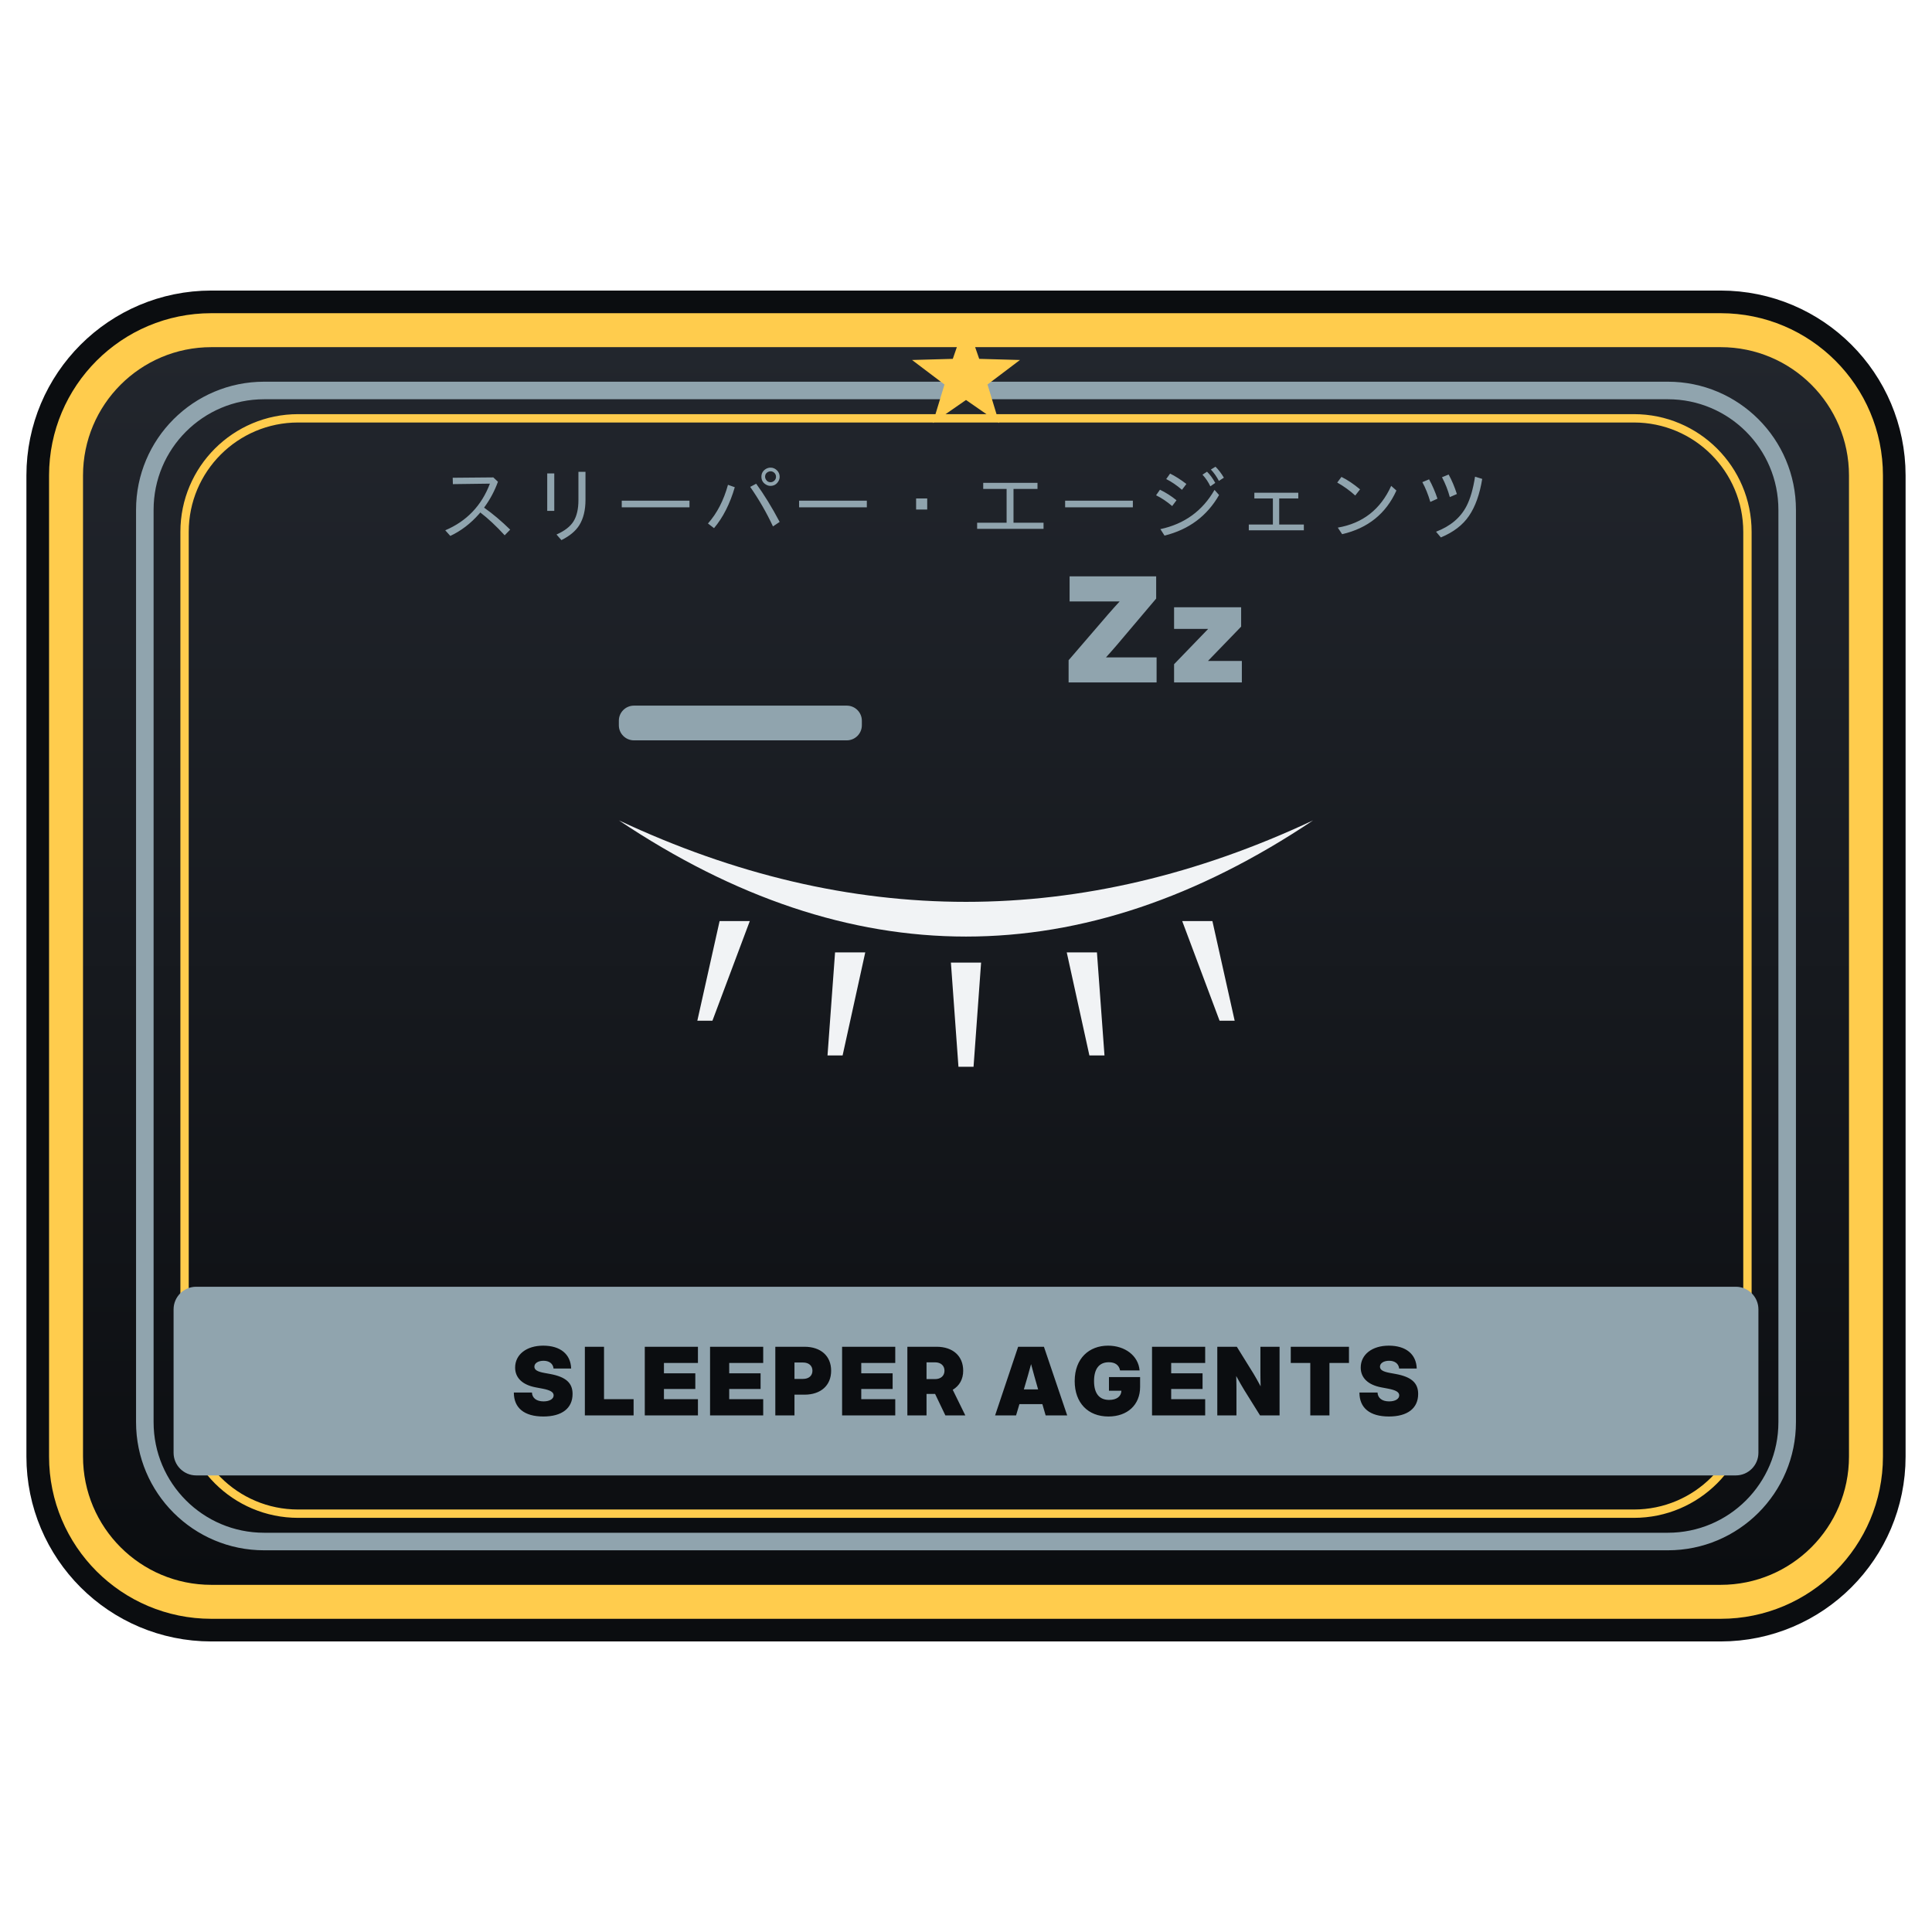
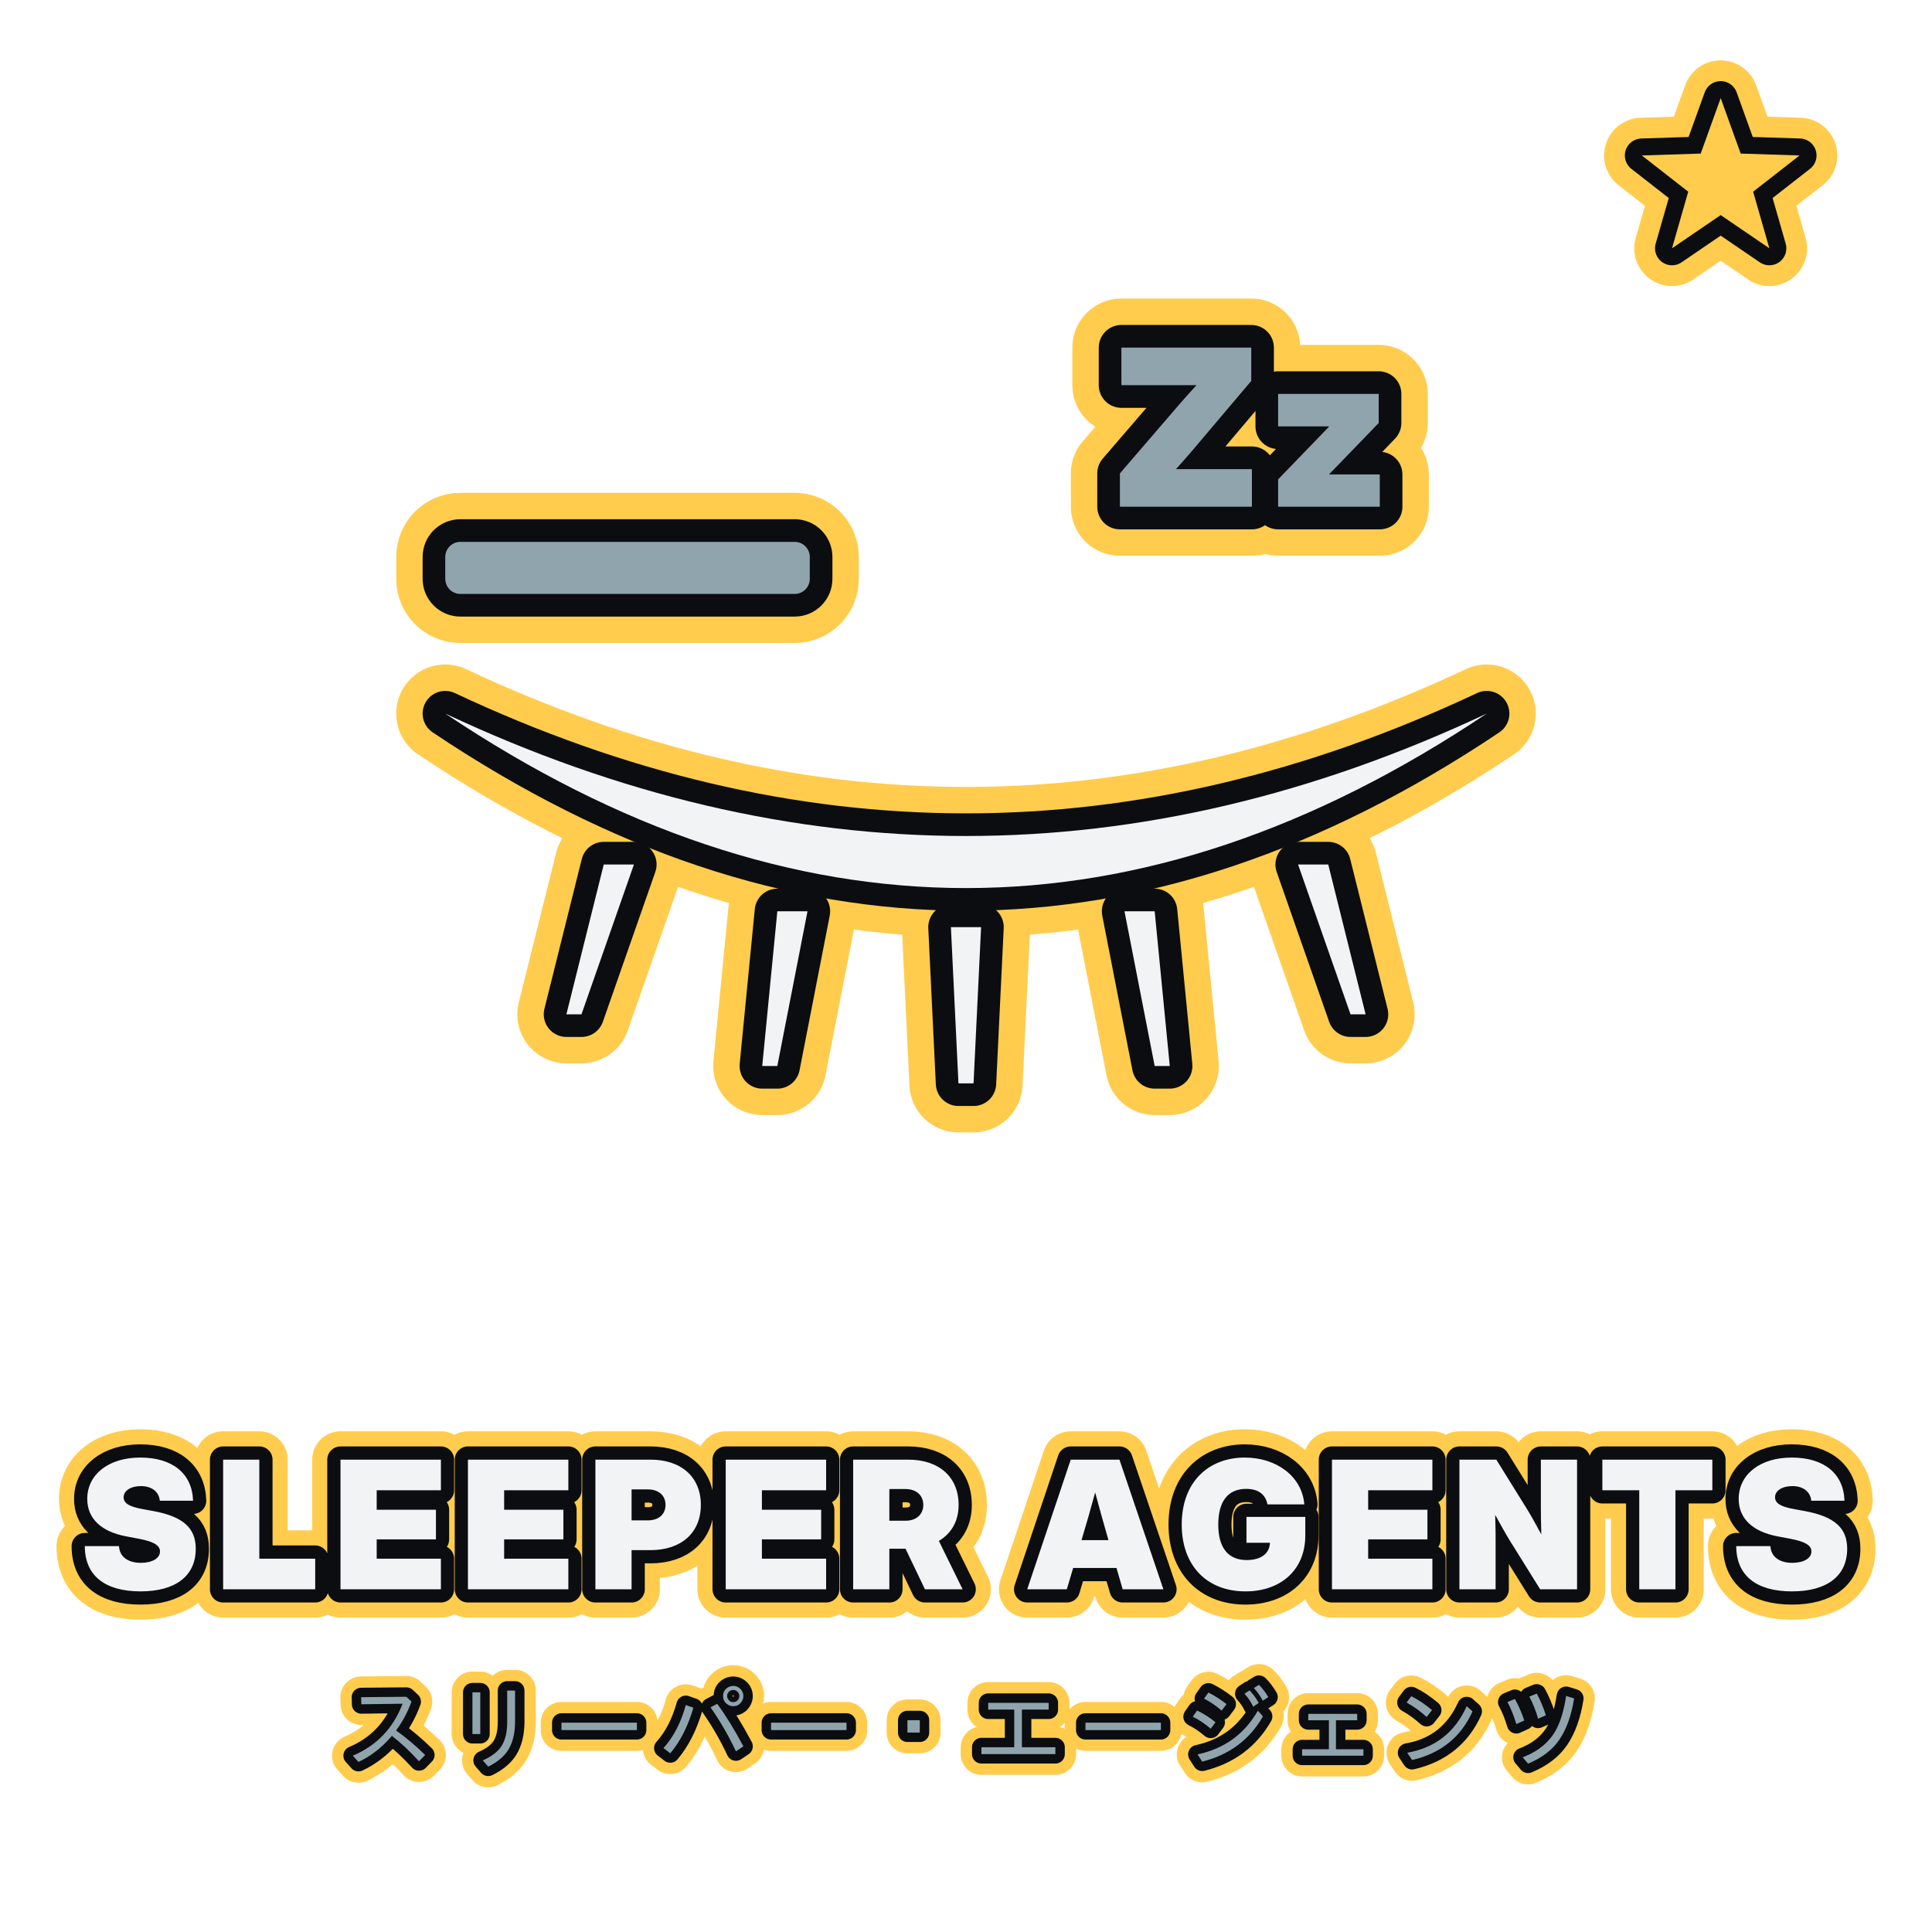
<svg xmlns="http://www.w3.org/2000/svg" viewBox="0 0 512 512" width="512" height="512">
-   <defs>
-     <linearGradient id="lg_t_sleeper_l" x1="0" y1="0" x2="0" y2="1">
-       <stop offset="0" stop-color="#22262d" />
-       <stop offset="1" stop-color="#0b0d10" />
-     </linearGradient>
-   </defs>
+   <defs />
  <g id="schnitt">
-     <path d="M56 92 H456 A34 34 0 0 1 490 126 V386 A34 34 0 0 1 456 420 H56 A34 34 0 0 1 22 386 V126 A34 34 0 0 1 56 92 Z" fill="#0b0d10" stroke="#0b0d10" stroke-width="30" stroke-linejoin="round" />
-     <path d="M56 92 H456 A34 34 0 0 1 490 126 V386 A34 34 0 0 1 456 420 H56 A34 34 0 0 1 22 386 V126 A34 34 0 0 1 56 92 Z" fill="#ffcc4d" stroke="#ffcc4d" stroke-width="18" stroke-linejoin="round" />
+     <path d="M118 189.1 Q256 281.6 394 189.1 Q256 254 118 189.1 Z" fill="#ffcc4d" stroke="#ffcc4d" stroke-width="26" stroke-linejoin="round" />
+     <path d="M160 229.1 L168 229.1 L154.1 268.8 L150.1 268.8 Z" fill="#ffcc4d" stroke="#ffcc4d" stroke-width="26" stroke-linejoin="round" />
+     <path d="M206 241.5 L214 241.5 L206 282.5 L202 282.5 Z" fill="#ffcc4d" stroke="#ffcc4d" stroke-width="26" stroke-linejoin="round" />
+     <path d="M252 245.7 L260 245.7 L258 287.1 L254 287.1 Z" fill="#ffcc4d" stroke="#ffcc4d" stroke-width="26" stroke-linejoin="round" />
+     <path d="M298 241.5 L306 241.5 L310 282.5 L306 282.5 Z" fill="#ffcc4d" stroke="#ffcc4d" stroke-width="26" stroke-linejoin="round" />
+     <path d="M344 229.1 L352 229.1 L361.9 268.8 L357.9 268.8 Z" fill="#ffcc4d" stroke="#ffcc4d" stroke-width="26" stroke-linejoin="round" />
+     <path d="M296.785 134.284H331.765V124.322H311.643C313.143 122.652 314.615 121.011 316.03 119.341L331.595 100.946V92.116H297.182V102.078H317.077C315.521 103.776 314.021 105.446 312.549 107.144L296.785 125.454Z M338.714 134.284H365.656V125.737H352.242V125.681L365.373 112.096V104.398H338.714V113.002H352.213V113.058L338.714 127.039Z" fill="#ffcc4d" stroke="#ffcc4d" stroke-width="26" stroke-linejoin="round" />
+     <path d="M122 143.6 H210.6 A4 4 0 0 1 214.6 147.6 V153.4 A4 4 0 0 1 210.6 157.4 H122 A4 4 0 0 1 118 153.4 V147.6 A4 4 0 0 1 122 143.6 Z" fill="#ffcc4d" stroke="#ffcc4d" stroke-width="26" stroke-linejoin="round" />
+     <path d="M37.234 421.733C46.55 421.733 51.877 417.628 51.877 410.434C51.877 404.945 48.534 401.902 40.647 400.449L37.88 399.941C34.306 399.296 32.761 398.419 32.761 396.782C32.761 395.053 34.651 393.831 37.349 393.831C40.209 393.831 42.123 395.306 42.354 397.705H51.162C50.932 390.51 45.743 386.267 37.165 386.267C28.817 386.267 23.122 390.717 23.122 397.243C23.122 402.34 26.719 405.868 33.36 407.136L36.773 407.782C40.647 408.52 42.4 409.488 42.4 411.149C42.4 412.947 40.37 414.169 37.349 414.169C33.867 414.169 31.677 412.532 31.538 409.742H22.476C22.476 417.467 27.71 421.733 37.234 421.733Z M59.133 421.18H83.531V413.063H68.726V386.82H59.133Z M90.234 421.18H116.845V413.063H99.827V407.943H115.53V400.103H99.827V394.937H116.845V386.82H90.234Z M124.009 421.18H150.62V413.063H133.602V407.943H149.306V400.103H133.602V394.937H150.62V386.82H124.009Z M157.784 421.18H167.377V410.803H172.381C180.59 410.803 185.733 406.168 185.733 398.812C185.733 391.455 180.59 386.82 172.381 386.82H157.784ZM167.377 402.916V394.707H171.666C174.548 394.707 176.37 396.298 176.37 398.812C176.37 401.325 174.548 402.916 171.666 402.916Z M192.32 421.18H218.931V413.063H201.913V407.943H217.617V400.103H201.913V394.937H218.931V386.82H192.32Z M226.095 421.18H235.688V410.434H239.977L245.12 421.18H255.105L248.809 408.358C252.153 406.375 254.044 403.078 254.044 398.812C254.044 391.455 248.901 386.82 240.692 386.82H226.095ZM235.688 403.008V394.615H239.977C242.86 394.615 244.681 396.298 244.681 398.812C244.681 401.325 242.86 403.008 239.977 403.008Z  M272.223 421.18H282.715L284.398 415.53H295.882L297.519 421.18H308.311L296.666 386.82H283.753ZM286.612 408.151 286.704 407.851C287.95 403.7 289.103 399.688 290.232 395.514C291.339 399.688 292.469 403.7 293.668 407.851L293.761 408.151Z M330.049 421.733C339.573 421.733 345.915 415.899 345.915 406.952V401.994H330.326V408.843H336.552C336.46 411.61 334.292 413.432 330.395 413.432C325.437 413.432 322.855 410.134 322.855 404.023C322.855 397.912 325.391 394.568 330.257 394.568C333.554 394.568 335.399 396.114 335.883 398.673H345.661C345.038 391.202 338.236 386.267 329.865 386.267C320.479 386.267 313.169 392.539 313.169 404.023C313.169 414.884 319.811 421.733 330.049 421.733Z M352.986 421.18H379.597V413.063H362.579V407.943H378.283V400.103H362.579V394.937H379.597V386.82H352.986Z M386.761 421.18H396.354V408.635C396.354 407.251 396.354 404.553 396.239 401.463C397.853 404.438 399.375 407.09 400.344 408.635L408.161 421.18H417.938V386.82H408.345V399.411C408.345 401.048 408.369 403.839 408.461 406.629C407.123 404.161 405.717 401.602 404.91 400.31L396.539 386.82H386.761Z M424.641 394.937H434.419V421.18H444.012V394.937H453.789V386.82H424.641Z M474.881 421.733C484.197 421.733 489.524 417.628 489.524 410.434C489.524 404.945 486.18 401.902 478.294 400.449L475.527 399.941C471.952 399.296 470.407 398.419 470.407 396.782C470.407 395.053 472.298 393.831 474.996 393.831C477.856 393.831 479.77 395.306 480 397.705H488.809C488.579 390.51 483.39 386.267 474.812 386.267C466.464 386.267 460.768 390.717 460.768 397.243C460.768 402.34 464.366 405.868 471.007 407.136L474.42 407.782C478.294 408.52 480.047 409.488 480.047 411.149C480.047 412.947 478.017 414.169 474.996 414.169C471.514 414.169 469.324 412.532 469.185 409.742H460.123C460.123 417.467 465.357 421.733 474.881 421.733Z" fill="#ffcc4d" stroke="#ffcc4d" stroke-width="15" stroke-linejoin="round" />
+     <path d="M107.692 449.664 109.056 450.944Q107.572 455.06 104.964 458.59Q108.84 461.33 112.669 465.087L111.042 466.75Q107.297 462.658 103.839 460.014Q103.695 460.229 103.599 460.325Q103.588 460.337 103.564 460.349Q103.504 460.396 103.48 460.456Q99.747 464.704 94.996 466.941L93.501 465.278Q102.977 461.258 106.687 451.506L95.75 451.65L95.702 449.771Z M125.198 448.491H127.28V459.547H125.198ZM134.411 448.024H136.493V456.28Q136.493 460.839 134.662 463.783Q133.035 466.367 129.386 468.174L127.938 466.523Q131.539 464.931 132.963 462.634Q134.411 460.289 134.411 456.376Z M148.794 456.532H168.788V458.494H148.794Z M175.836 463.268Q179.833 458.793 181.747 451.853L183.757 452.559Q181.616 459.918 177.631 464.644ZM195.029 464.13Q192.169 458.003 188.304 452.463L190.075 451.53Q193.533 456.256 197.003 462.801ZM194.335 446.78Q195.448 446.78 196.297 447.665Q197.003 448.443 197.003 449.472Q197.003 450.25 196.56 450.92Q195.759 452.164 194.287 452.164Q193.629 452.164 193.066 451.841Q191.619 451.063 191.619 449.448Q191.619 448.084 192.767 447.27Q193.485 446.78 194.335 446.78ZM194.311 447.857Q193.94 447.857 193.557 448.048Q192.696 448.503 192.696 449.472Q192.696 449.903 192.971 450.334Q193.437 451.087 194.311 451.087Q194.897 451.087 195.388 450.669Q195.926 450.202 195.926 449.472Q195.926 448.73 195.364 448.252Q194.897 447.857 194.311 447.857Z M204.339 456.532H224.333V458.494H204.339Z M240.475 455.874H243.753V459.152H240.475Z M261.881 451.267H277.903V453.062H270.819V463.041H279.686V464.859H260.087V463.041H268.785V453.062H261.881Z M287.655 456.532H307.649V458.494H287.655Z M323.744 453.325Q321.41 451.315 319.089 450.154L320.238 448.539Q322.499 449.652 325.048 451.602ZM317.366 464.931Q328.015 462.658 333.352 453.349L334.692 454.868Q329.367 464.165 318.599 466.846ZM332.119 452.296Q331.21 450.381 329.798 448.862L331.138 447.976Q332.466 449.269 333.567 451.291ZM320.848 458.123Q318.527 456.137 316.098 454.94L317.246 453.301Q319.831 454.545 322.128 456.412ZM334.644 450.693Q333.627 448.766 332.275 447.342L333.639 446.505Q334.919 447.749 336.116 449.747Z M346.706 454.198H359.676V455.885H354.041V463.567H361.315V465.278H345.067V463.567H352.174V455.885H346.706Z M378.08 455.012Q375.675 452.822 372.767 451.183L374.011 449.52Q376.62 450.788 379.504 453.193ZM372.935 464.489Q383.979 462.586 388.693 452.164L390.236 453.54Q385.618 463.783 374.215 466.427Z M401.844 456.903Q400.862 453.576 399.486 451.063L401.473 450.238Q402.92 452.858 403.949 455.945ZM407.599 455.479Q406.773 452.428 405.29 449.616L407.252 448.814Q408.664 451.387 409.681 454.569ZM403.531 465.697Q409.872 463.28 412.529 458.123Q414.192 454.916 415.041 449.448L417.159 450.106Q416.058 456.926 413.258 461.019Q410.53 465.063 404.955 467.384Z" fill="#ffcc4d" stroke="#ffcc4d" stroke-width="11" stroke-linejoin="round" />
+     <path d="M456 26 L461.3 40.7 L476.9 41.2 L464.6 50.8 L468.9 65.8 L456 57 L443.1 65.8 L447.4 50.8 L435.1 41.2 L450.7 40.7 Z" fill="#ffcc4d" stroke="#ffcc4d" stroke-width="20" stroke-linejoin="round" />
  </g>
  <g id="grund">
-     <path d="M56 92 H456 A34 34 0 0 1 490 126 V386 A34 34 0 0 1 456 420 H56 A34 34 0 0 1 22 386 V126 A34 34 0 0 1 56 92 Z" fill="url(#lg_t_sleeper_l)" />
-   </g>
-   <g id="rahmen">
-     <g transform="translate(256 256) scale(.93) translate(-256 -256)">
-       <path d="M56 92 H456 A34 34 0 0 1 490 126 V386 A34 34 0 0 1 456 420 H56 A34 34 0 0 1 22 386 V126 A34 34 0 0 1 56 92 Z" fill="none" stroke="#90a4ae" stroke-width="5" stroke-linejoin="round" />
-     </g>
-     <g transform="translate(256 256) scale(.885) translate(-256 -256)">
-       <path d="M56 92 H456 A34 34 0 0 1 490 126 V386 A34 34 0 0 1 456 420 H56 A34 34 0 0 1 22 386 V126 A34 34 0 0 1 56 92 Z" fill="none" stroke="#ffcc4d" stroke-width="2.5" stroke-linejoin="round" />
-     </g>
+     <path d="M118 189.1 Q256 281.6 394 189.1 Q256 254 118 189.1 Z" fill="#0b0d10" stroke="#0b0d10" stroke-width="12" stroke-linejoin="round" />
+     <path d="M160 229.1 L168 229.1 L154.1 268.8 L150.1 268.8 Z" fill="#0b0d10" stroke="#0b0d10" stroke-width="12" stroke-linejoin="round" />
+     <path d="M206 241.5 L214 241.5 L206 282.5 L202 282.5 Z" fill="#0b0d10" stroke="#0b0d10" stroke-width="12" stroke-linejoin="round" />
+     <path d="M252 245.7 L260 245.7 L258 287.1 L254 287.1 Z" fill="#0b0d10" stroke="#0b0d10" stroke-width="12" stroke-linejoin="round" />
+     <path d="M298 241.5 L306 241.5 L310 282.5 L306 282.5 Z" fill="#0b0d10" stroke="#0b0d10" stroke-width="12" stroke-linejoin="round" />
+     <path d="M344 229.1 L352 229.1 L361.9 268.8 L357.9 268.8 Z" fill="#0b0d10" stroke="#0b0d10" stroke-width="12" stroke-linejoin="round" />
+     <path d="M296.785 134.284H331.765V124.322H311.643C313.143 122.652 314.615 121.011 316.03 119.341L331.595 100.946V92.116H297.182V102.078H317.077C315.521 103.776 314.021 105.446 312.549 107.144L296.785 125.454Z M338.714 134.284H365.656V125.737H352.242V125.681L365.373 112.096V104.398H338.714V113.002H352.213V113.058L338.714 127.039Z" fill="#0b0d10" stroke="#0b0d10" stroke-width="12" stroke-linejoin="round" />
+     <path d="M122 143.6 H210.6 A4 4 0 0 1 214.6 147.6 V153.4 A4 4 0 0 1 210.6 157.4 H122 A4 4 0 0 1 118 153.4 V147.6 A4 4 0 0 1 122 143.6 Z" fill="#0b0d10" stroke="#0b0d10" stroke-width="12" stroke-linejoin="round" />
+     <path d="M37.234 421.733C46.55 421.733 51.877 417.628 51.877 410.434C51.877 404.945 48.534 401.902 40.647 400.449L37.88 399.941C34.306 399.296 32.761 398.419 32.761 396.782C32.761 395.053 34.651 393.831 37.349 393.831C40.209 393.831 42.123 395.306 42.354 397.705H51.162C50.932 390.51 45.743 386.267 37.165 386.267C28.817 386.267 23.122 390.717 23.122 397.243C23.122 402.34 26.719 405.868 33.36 407.136L36.773 407.782C40.647 408.52 42.4 409.488 42.4 411.149C42.4 412.947 40.37 414.169 37.349 414.169C33.867 414.169 31.677 412.532 31.538 409.742H22.476C22.476 417.467 27.71 421.733 37.234 421.733Z M59.133 421.18H83.531V413.063H68.726V386.82H59.133Z M90.234 421.18H116.845V413.063H99.827V407.943H115.53V400.103H99.827V394.937H116.845V386.82H90.234Z M124.009 421.18H150.62V413.063H133.602V407.943H149.306V400.103H133.602V394.937H150.62V386.82H124.009Z M157.784 421.18H167.377V410.803H172.381C180.59 410.803 185.733 406.168 185.733 398.812C185.733 391.455 180.59 386.82 172.381 386.82H157.784ZM167.377 402.916V394.707H171.666C174.548 394.707 176.37 396.298 176.37 398.812C176.37 401.325 174.548 402.916 171.666 402.916Z M192.32 421.18H218.931V413.063H201.913V407.943H217.617V400.103H201.913V394.937H218.931V386.82H192.32Z M226.095 421.18H235.688V410.434H239.977L245.12 421.18H255.105L248.809 408.358C252.153 406.375 254.044 403.078 254.044 398.812C254.044 391.455 248.901 386.82 240.692 386.82H226.095ZM235.688 403.008V394.615H239.977C242.86 394.615 244.681 396.298 244.681 398.812C244.681 401.325 242.86 403.008 239.977 403.008Z  M272.223 421.18H282.715L284.398 415.53H295.882L297.519 421.18H308.311L296.666 386.82H283.753ZM286.612 408.151 286.704 407.851C287.95 403.7 289.103 399.688 290.232 395.514C291.339 399.688 292.469 403.7 293.668 407.851L293.761 408.151Z M330.049 421.733C339.573 421.733 345.915 415.899 345.915 406.952V401.994H330.326V408.843H336.552C336.46 411.61 334.292 413.432 330.395 413.432C325.437 413.432 322.855 410.134 322.855 404.023C322.855 397.912 325.391 394.568 330.257 394.568C333.554 394.568 335.399 396.114 335.883 398.673H345.661C345.038 391.202 338.236 386.267 329.865 386.267C320.479 386.267 313.169 392.539 313.169 404.023C313.169 414.884 319.811 421.733 330.049 421.733Z M352.986 421.18H379.597V413.063H362.579V407.943H378.283V400.103H362.579V394.937H379.597V386.82H352.986Z M386.761 421.18H396.354V408.635C396.354 407.251 396.354 404.553 396.239 401.463C397.853 404.438 399.375 407.09 400.344 408.635L408.161 421.18H417.938V386.82H408.345V399.411C408.345 401.048 408.369 403.839 408.461 406.629C407.123 404.161 405.717 401.602 404.91 400.31L396.539 386.82H386.761Z M424.641 394.937H434.419V421.18H444.012V394.937H453.789V386.82H424.641Z M474.881 421.733C484.197 421.733 489.524 417.628 489.524 410.434C489.524 404.945 486.18 401.902 478.294 400.449L475.527 399.941C471.952 399.296 470.407 398.419 470.407 396.782C470.407 395.053 472.298 393.831 474.996 393.831C477.856 393.831 479.77 395.306 480 397.705H488.809C488.579 390.51 483.39 386.267 474.812 386.267C466.464 386.267 460.768 390.717 460.768 397.243C460.768 402.34 464.366 405.868 471.007 407.136L474.42 407.782C478.294 408.52 480.047 409.488 480.047 411.149C480.047 412.947 478.017 414.169 474.996 414.169C471.514 414.169 469.324 412.532 469.185 409.742H460.123C460.123 417.467 465.357 421.733 474.881 421.733Z" fill="#0b0d10" stroke="#0b0d10" stroke-width="7" stroke-linejoin="round" />
+     <path d="M107.692 449.664 109.056 450.944Q107.572 455.06 104.964 458.59Q108.84 461.33 112.669 465.087L111.042 466.75Q107.297 462.658 103.839 460.014Q103.695 460.229 103.599 460.325Q103.588 460.337 103.564 460.349Q103.504 460.396 103.48 460.456Q99.747 464.704 94.996 466.941L93.501 465.278Q102.977 461.258 106.687 451.506L95.75 451.65L95.702 449.771Z M125.198 448.491H127.28V459.547H125.198ZM134.411 448.024H136.493V456.28Q136.493 460.839 134.662 463.783Q133.035 466.367 129.386 468.174L127.938 466.523Q131.539 464.931 132.963 462.634Q134.411 460.289 134.411 456.376Z M148.794 456.532H168.788V458.494H148.794Z M175.836 463.268Q179.833 458.793 181.747 451.853L183.757 452.559Q181.616 459.918 177.631 464.644ZM195.029 464.13Q192.169 458.003 188.304 452.463L190.075 451.53Q193.533 456.256 197.003 462.801ZM194.335 446.78Q195.448 446.78 196.297 447.665Q197.003 448.443 197.003 449.472Q197.003 450.25 196.56 450.92Q195.759 452.164 194.287 452.164Q193.629 452.164 193.066 451.841Q191.619 451.063 191.619 449.448Q191.619 448.084 192.767 447.27Q193.485 446.78 194.335 446.78ZM194.311 447.857Q193.94 447.857 193.557 448.048Q192.696 448.503 192.696 449.472Q192.696 449.903 192.971 450.334Q193.437 451.087 194.311 451.087Q194.897 451.087 195.388 450.669Q195.926 450.202 195.926 449.472Q195.926 448.73 195.364 448.252Q194.897 447.857 194.311 447.857Z M204.339 456.532H224.333V458.494H204.339Z M240.475 455.874H243.753V459.152H240.475Z M261.881 451.267H277.903V453.062H270.819V463.041H279.686V464.859H260.087V463.041H268.785V453.062H261.881Z M287.655 456.532H307.649V458.494H287.655Z M323.744 453.325Q321.41 451.315 319.089 450.154L320.238 448.539Q322.499 449.652 325.048 451.602ZM317.366 464.931Q328.015 462.658 333.352 453.349L334.692 454.868Q329.367 464.165 318.599 466.846ZM332.119 452.296Q331.21 450.381 329.798 448.862L331.138 447.976Q332.466 449.269 333.567 451.291ZM320.848 458.123Q318.527 456.137 316.098 454.94L317.246 453.301Q319.831 454.545 322.128 456.412ZM334.644 450.693Q333.627 448.766 332.275 447.342L333.639 446.505Q334.919 447.749 336.116 449.747Z M346.706 454.198H359.676V455.885H354.041V463.567H361.315V465.278H345.067V463.567H352.174V455.885H346.706Z M378.08 455.012Q375.675 452.822 372.767 451.183L374.011 449.52Q376.62 450.788 379.504 453.193ZM372.935 464.489Q383.979 462.586 388.693 452.164L390.236 453.54Q385.618 463.783 374.215 466.427Z M401.844 456.903Q400.862 453.576 399.486 451.063L401.473 450.238Q402.92 452.858 403.949 455.945ZM407.599 455.479Q406.773 452.428 405.29 449.616L407.252 448.814Q408.664 451.387 409.681 454.569ZM403.531 465.697Q409.872 463.28 412.529 458.123Q414.192 454.916 415.041 449.448L417.159 450.106Q416.058 456.926 413.258 461.019Q410.53 465.063 404.955 467.384Z" fill="#0b0d10" stroke="#0b0d10" stroke-width="5" stroke-linejoin="round" />
+     <path d="M456 26 L461.3 40.7 L476.9 41.2 L464.6 50.8 L468.9 65.8 L456 57 L443.1 65.8 L447.4 50.8 L435.1 41.2 L450.7 40.7 Z" fill="#0b0d10" stroke="#0b0d10" stroke-width="9" stroke-linejoin="round" />
  </g>
  <g id="motiv">
-     <path d="M164 217.4 Q256 279 348 217.4 Q256 260.6 164 217.4 Z" fill="#f1f3f5" />
-     <path d="M190.7 244.1 L198.7 244.1 L188.8 270.5 L184.8 270.5 Z" fill="#f1f3f5" />
-     <path d="M221.3 252.4 L229.3 252.4 L223.3 279.7 L219.3 279.7 Z" fill="#f1f3f5" />
-     <path d="M252 255.1 L260 255.1 L258 282.7 L254 282.7 Z" fill="#f1f3f5" />
-     <path d="M282.7 252.4 L290.7 252.4 L292.7 279.7 L288.7 279.7 Z" fill="#f1f3f5" />
-     <path d="M313.3 244.1 L321.3 244.1 L327.2 270.5 L323.2 270.5 Z" fill="#f1f3f5" />
-     <path d="M283.19 180.856H306.51V174.215H293.096C294.096 173.102 295.077 172.007 296.02 170.894L306.397 158.631V152.744H283.454V159.385H296.718C295.68 160.517 294.68 161.63 293.699 162.762L283.19 174.969Z M311.142 180.856H329.104V175.158H320.161V175.12L328.915 166.064V160.932H311.142V166.668H320.142V166.706L311.142 176.026Z" fill="#90a4ae" fill-rule="evenodd" />
-     <path d="M168 187 H224.4 A4 4 0 0 1 228.4 191 V192.2 A4 4 0 0 1 224.4 196.2 H168 A4 4 0 0 1 164 192.2 V191 A4 4 0 0 1 168 187 Z" fill="#90a4ae" fill-rule="evenodd" />
+     <path d="M118 189.1 Q256 281.6 394 189.1 Q256 254 118 189.1 Z" fill="#f1f3f5" />
+     <path d="M160 229.1 L168 229.1 L154.1 268.8 L150.1 268.8 Z" fill="#f1f3f5" />
+     <path d="M206 241.5 L214 241.5 L206 282.5 L202 282.5 Z" fill="#f1f3f5" />
+     <path d="M252 245.7 L260 245.7 L258 287.1 L254 287.1 Z" fill="#f1f3f5" />
+     <path d="M298 241.5 L306 241.5 L310 282.5 L306 282.5 Z" fill="#f1f3f5" />
+     <path d="M344 229.1 L352 229.1 L361.9 268.8 L357.9 268.8 Z" fill="#f1f3f5" />
+     <path d="M296.785 134.284H331.765V124.322H311.643C313.143 122.652 314.615 121.011 316.03 119.341L331.595 100.946V92.116H297.182V102.078H317.077C315.521 103.776 314.021 105.446 312.549 107.144L296.785 125.454Z M338.714 134.284H365.656V125.737H352.242V125.681L365.373 112.096V104.398H338.714V113.002H352.213V113.058L338.714 127.039Z" fill="#90a4ae" fill-rule="evenodd" />
+     <path d="M122 143.6 H210.6 A4 4 0 0 1 214.6 147.6 V153.4 A4 4 0 0 1 210.6 157.4 H122 A4 4 0 0 1 118 153.4 V147.6 A4 4 0 0 1 122 143.6 Z" fill="#90a4ae" fill-rule="evenodd" />
  </g>
  <g id="schrift">
-     <path d="M52 341 H460 A6 6 0 0 1 466 347 V385 A6 6 0 0 1 460 391 H52 A6 6 0 0 1 46 385 V347 A6 6 0 0 1 52 341 Z" fill="#90a4ae" />
-     <path d="M55 347 H457 A3 3 0 0 1 460 350 V382 A3 3 0 0 1 457 385 H55 A3 3 0 0 1 52 382 V350 A3 3 0 0 1 55 347 Z" fill="none" />
-     <path d="M143.986 375.387C148.917 375.387 151.737 373.214 151.737 369.406C151.737 366.5 149.967 364.889 145.792 364.12L144.327 363.852C142.435 363.51 141.617 363.046 141.617 362.179C141.617 361.264 142.618 360.617 144.047 360.617C145.56 360.617 146.573 361.398 146.696 362.667H151.359C151.237 358.859 148.49 356.613 143.949 356.613C139.53 356.613 136.515 358.969 136.515 362.423C136.515 365.121 138.419 366.989 141.935 367.66L143.741 368.002C145.792 368.393 146.72 368.905 146.72 369.784C146.72 370.736 145.646 371.383 144.047 371.383C142.203 371.383 141.044 370.517 140.97 369.04H136.173C136.173 373.129 138.944 375.387 143.986 375.387Z M154.995 375.094H167.91V370.797H160.073V356.906H154.995Z M170.875 375.094H184.962V370.797H175.953V368.087H184.266V363.937H175.953V361.203H184.962V356.906H170.875Z M188.171 375.094H202.258V370.797H193.249V368.087H201.562V363.937H193.249V361.203H202.258V356.906H188.171Z M205.467 375.094H210.545V369.601H213.194C217.539 369.601 220.261 367.147 220.261 363.253C220.261 359.359 217.539 356.906 213.194 356.906H205.467ZM210.545 365.426V361.081H212.815C214.341 361.081 215.305 361.923 215.305 363.253C215.305 364.584 214.341 365.426 212.815 365.426Z M223.165 375.094H237.252V370.797H228.243V368.087H236.556V363.937H228.243V361.203H237.252V356.906H223.165Z M240.461 375.094H245.539V369.406H247.81L250.532 375.094H255.818L252.485 368.307C254.255 367.257 255.256 365.512 255.256 363.253C255.256 359.359 252.534 356.906 248.188 356.906H240.461ZM245.539 365.475V361.032H247.81C249.336 361.032 250.3 361.923 250.3 363.253C250.3 364.584 249.336 365.475 247.81 365.475Z  M263.713 375.094H269.267L270.158 372.104H276.237L277.104 375.094H282.817L276.652 356.906H269.816ZM271.33 368.197 271.379 368.039C272.038 365.841 272.648 363.717 273.246 361.508C273.832 363.717 274.43 365.841 275.065 368.039L275.114 368.197Z M293.74 375.387C298.782 375.387 302.139 372.299 302.139 367.562V364.938H293.887V368.563H297.183C297.134 370.028 295.987 370.993 293.924 370.993C291.299 370.993 289.932 369.247 289.932 366.012C289.932 362.777 291.275 361.007 293.85 361.007C295.596 361.007 296.573 361.825 296.829 363.18H302.005C301.675 359.225 298.074 356.613 293.643 356.613C288.675 356.613 284.805 359.933 284.805 366.012C284.805 371.762 288.321 375.387 293.74 375.387Z M305.299 375.094H319.386V370.797H310.377V368.087H318.69V363.937H310.377V361.203H319.386V356.906H305.299Z M322.595 375.094H327.673V368.454C327.673 367.721 327.673 366.293 327.612 364.657C328.467 366.232 329.272 367.636 329.785 368.454L333.923 375.094H339.099V356.906H334.021V363.571C334.021 364.438 334.033 365.915 334.082 367.392C333.374 366.085 332.629 364.73 332.202 364.047L327.771 356.906H322.595Z M342.064 361.203H347.24V375.094H352.318V361.203H357.493V356.906H342.064Z M368.075 375.387C373.007 375.387 375.827 373.214 375.827 369.406C375.827 366.5 374.057 364.889 369.882 364.12L368.417 363.852C366.525 363.51 365.707 363.046 365.707 362.179C365.707 361.264 366.708 360.617 368.136 360.617C369.65 360.617 370.663 361.398 370.785 362.667H375.448C375.326 358.859 372.58 356.613 368.039 356.613C363.62 356.613 360.605 358.969 360.605 362.423C360.605 365.121 362.509 366.989 366.025 367.66L367.831 368.002C369.882 368.393 370.81 368.905 370.81 369.784C370.81 370.736 369.736 371.383 368.136 371.383C366.293 371.383 365.134 370.517 365.06 369.04H360.263C360.263 373.129 363.034 375.387 368.075 375.387Z" fill="#0b0d10" />
-     <path d="M130.735 126.516 131.96 127.665Q130.628 131.36 128.286 134.529Q131.767 136.989 135.204 140.362L133.743 141.856Q130.381 138.182 127.276 135.808Q127.147 136.001 127.062 136.087Q127.051 136.098 127.029 136.108Q126.976 136.151 126.954 136.205Q123.603 140.019 119.338 142.027L117.995 140.534Q126.503 136.925 129.833 128.17L120.015 128.299L119.972 126.612Z M145.019 125.463H146.888V135.389H145.019ZM153.29 125.044H155.159V132.456Q155.159 136.549 153.516 139.191Q152.055 141.512 148.778 143.134L147.479 141.651Q150.712 140.223 151.99 138.16Q153.29 136.055 153.29 132.542Z M164.77 132.682H182.72V134.443H164.77Z M187.614 138.73Q191.202 134.712 192.921 128.482L194.726 129.115Q192.803 135.722 189.226 139.965ZM204.845 139.503Q202.277 134.003 198.808 129.029L200.397 128.191Q203.502 132.435 206.617 138.311ZM204.222 123.927Q205.221 123.927 205.983 124.722Q206.617 125.42 206.617 126.344Q206.617 127.042 206.22 127.644Q205.5 128.761 204.179 128.761Q203.588 128.761 203.083 128.471Q201.783 127.773 201.783 126.322Q201.783 125.098 202.814 124.367Q203.459 123.927 204.222 123.927ZM204.2 124.894Q203.867 124.894 203.523 125.066Q202.75 125.474 202.75 126.344Q202.75 126.731 202.997 127.117Q203.416 127.794 204.2 127.794Q204.727 127.794 205.167 127.418Q205.65 126.999 205.65 126.344Q205.65 125.678 205.146 125.248Q204.727 124.894 204.2 124.894Z M211.77 132.682H229.72V134.443H211.77Z M242.778 132.091H245.722V135.034H242.778Z M260.563 127.955H274.947V129.566H268.588V138.525H276.548V140.158H258.952V138.525H266.762V129.566H260.563Z M282.27 132.682H300.22V134.443H282.27Z M313.235 129.803Q311.141 127.998 309.057 126.956L310.088 125.506Q312.118 126.505 314.406 128.256ZM307.51 140.223Q317.07 138.182 321.861 129.824L323.064 131.189Q318.284 139.535 308.616 141.941ZM320.755 128.879Q319.938 127.16 318.671 125.796L319.874 125.001Q321.066 126.161 322.055 127.977ZM310.636 134.11Q308.552 132.327 306.371 131.253L307.402 129.781Q309.723 130.899 311.785 132.574ZM323.021 127.44Q322.108 125.71 320.895 124.432L322.119 123.68Q323.269 124.797 324.343 126.591Z M332.417 130.587H344.062V132.102H339.002V138.998H345.533V140.534H330.945V138.998H337.326V132.102H332.417Z M359.15 131.317Q356.991 129.352 354.381 127.88L355.498 126.387Q357.84 127.525 360.429 129.685ZM354.531 139.825Q364.446 138.117 368.679 128.761L370.064 129.996Q365.918 139.191 355.681 141.566Z M379.052 133.015Q378.171 130.028 376.936 127.773L378.719 127.031Q380.019 129.384 380.942 132.155ZM384.219 131.736Q383.478 128.997 382.146 126.473L383.907 125.753Q385.175 128.063 386.088 130.92ZM380.566 140.91Q386.26 138.74 388.645 134.11Q390.138 131.232 390.9 126.322L392.802 126.913Q391.813 133.036 389.3 136.71Q386.851 140.341 381.845 142.425Z" fill="#90a4ae" />
-     <path d="M256 85 L259.5 95.1 L270.3 95.4 L261.7 101.9 L264.8 112.1 L256 106 L247.2 112.1 L250.3 101.9 L241.7 95.4 L252.5 95.1 Z" fill="#ffcc4d" />
+     <path d="M37.234 421.733C46.55 421.733 51.877 417.628 51.877 410.434C51.877 404.945 48.534 401.902 40.647 400.449L37.88 399.941C34.306 399.296 32.761 398.419 32.761 396.782C32.761 395.053 34.651 393.831 37.349 393.831C40.209 393.831 42.123 395.306 42.354 397.705H51.162C50.932 390.51 45.743 386.267 37.165 386.267C28.817 386.267 23.122 390.717 23.122 397.243C23.122 402.34 26.719 405.868 33.36 407.136L36.773 407.782C40.647 408.52 42.4 409.488 42.4 411.149C42.4 412.947 40.37 414.169 37.349 414.169C33.867 414.169 31.677 412.532 31.538 409.742H22.476C22.476 417.467 27.71 421.733 37.234 421.733Z M59.133 421.18H83.531V413.063H68.726V386.82H59.133Z M90.234 421.18H116.845V413.063H99.827V407.943H115.53V400.103H99.827V394.937H116.845V386.82H90.234Z M124.009 421.18H150.62V413.063H133.602V407.943H149.306V400.103H133.602V394.937H150.62V386.82H124.009Z M157.784 421.18H167.377V410.803H172.381C180.59 410.803 185.733 406.168 185.733 398.812C185.733 391.455 180.59 386.82 172.381 386.82H157.784ZM167.377 402.916V394.707H171.666C174.548 394.707 176.37 396.298 176.37 398.812C176.37 401.325 174.548 402.916 171.666 402.916Z M192.32 421.18H218.931V413.063H201.913V407.943H217.617V400.103H201.913V394.937H218.931V386.82H192.32Z M226.095 421.18H235.688V410.434H239.977L245.12 421.18H255.105L248.809 408.358C252.153 406.375 254.044 403.078 254.044 398.812C254.044 391.455 248.901 386.82 240.692 386.82H226.095ZM235.688 403.008V394.615H239.977C242.86 394.615 244.681 396.298 244.681 398.812C244.681 401.325 242.86 403.008 239.977 403.008Z  M272.223 421.18H282.715L284.398 415.53H295.882L297.519 421.18H308.311L296.666 386.82H283.753ZM286.612 408.151 286.704 407.851C287.95 403.7 289.103 399.688 290.232 395.514C291.339 399.688 292.469 403.7 293.668 407.851L293.761 408.151Z M330.049 421.733C339.573 421.733 345.915 415.899 345.915 406.952V401.994H330.326V408.843H336.552C336.46 411.61 334.292 413.432 330.395 413.432C325.437 413.432 322.855 410.134 322.855 404.023C322.855 397.912 325.391 394.568 330.257 394.568C333.554 394.568 335.399 396.114 335.883 398.673H345.661C345.038 391.202 338.236 386.267 329.865 386.267C320.479 386.267 313.169 392.539 313.169 404.023C313.169 414.884 319.811 421.733 330.049 421.733Z M352.986 421.18H379.597V413.063H362.579V407.943H378.283V400.103H362.579V394.937H379.597V386.82H352.986Z M386.761 421.18H396.354V408.635C396.354 407.251 396.354 404.553 396.239 401.463C397.853 404.438 399.375 407.09 400.344 408.635L408.161 421.18H417.938V386.82H408.345V399.411C408.345 401.048 408.369 403.839 408.461 406.629C407.123 404.161 405.717 401.602 404.91 400.31L396.539 386.82H386.761Z M424.641 394.937H434.419V421.18H444.012V394.937H453.789V386.82H424.641Z M474.881 421.733C484.197 421.733 489.524 417.628 489.524 410.434C489.524 404.945 486.18 401.902 478.294 400.449L475.527 399.941C471.952 399.296 470.407 398.419 470.407 396.782C470.407 395.053 472.298 393.831 474.996 393.831C477.856 393.831 479.77 395.306 480 397.705H488.809C488.579 390.51 483.39 386.267 474.812 386.267C466.464 386.267 460.768 390.717 460.768 397.243C460.768 402.34 464.366 405.868 471.007 407.136L474.42 407.782C478.294 408.52 480.047 409.488 480.047 411.149C480.047 412.947 478.017 414.169 474.996 414.169C471.514 414.169 469.324 412.532 469.185 409.742H460.123C460.123 417.467 465.357 421.733 474.881 421.733Z" fill="#f1f3f5" />
+     <path d="M107.692 449.664 109.056 450.944Q107.572 455.06 104.964 458.59Q108.84 461.33 112.669 465.087L111.042 466.75Q107.297 462.658 103.839 460.014Q103.695 460.229 103.599 460.325Q103.588 460.337 103.564 460.349Q103.504 460.396 103.48 460.456Q99.747 464.704 94.996 466.941L93.501 465.278Q102.977 461.258 106.687 451.506L95.75 451.65L95.702 449.771Z M125.198 448.491H127.28V459.547H125.198ZM134.411 448.024H136.493V456.28Q136.493 460.839 134.662 463.783Q133.035 466.367 129.386 468.174L127.938 466.523Q131.539 464.931 132.963 462.634Q134.411 460.289 134.411 456.376Z M148.794 456.532H168.788V458.494H148.794Z M175.836 463.268Q179.833 458.793 181.747 451.853L183.757 452.559Q181.616 459.918 177.631 464.644ZM195.029 464.13Q192.169 458.003 188.304 452.463L190.075 451.53Q193.533 456.256 197.003 462.801ZM194.335 446.78Q195.448 446.78 196.297 447.665Q197.003 448.443 197.003 449.472Q197.003 450.25 196.56 450.92Q195.759 452.164 194.287 452.164Q193.629 452.164 193.066 451.841Q191.619 451.063 191.619 449.448Q191.619 448.084 192.767 447.27Q193.485 446.78 194.335 446.78ZM194.311 447.857Q193.94 447.857 193.557 448.048Q192.696 448.503 192.696 449.472Q192.696 449.903 192.971 450.334Q193.437 451.087 194.311 451.087Q194.897 451.087 195.388 450.669Q195.926 450.202 195.926 449.472Q195.926 448.73 195.364 448.252Q194.897 447.857 194.311 447.857Z M204.339 456.532H224.333V458.494H204.339Z M240.475 455.874H243.753V459.152H240.475Z M261.881 451.267H277.903V453.062H270.819V463.041H279.686V464.859H260.087V463.041H268.785V453.062H261.881Z M287.655 456.532H307.649V458.494H287.655Z M323.744 453.325Q321.41 451.315 319.089 450.154L320.238 448.539Q322.499 449.652 325.048 451.602ZM317.366 464.931Q328.015 462.658 333.352 453.349L334.692 454.868Q329.367 464.165 318.599 466.846ZM332.119 452.296Q331.21 450.381 329.798 448.862L331.138 447.976Q332.466 449.269 333.567 451.291ZM320.848 458.123Q318.527 456.137 316.098 454.94L317.246 453.301Q319.831 454.545 322.128 456.412ZM334.644 450.693Q333.627 448.766 332.275 447.342L333.639 446.505Q334.919 447.749 336.116 449.747Z M346.706 454.198H359.676V455.885H354.041V463.567H361.315V465.278H345.067V463.567H352.174V455.885H346.706Z M378.08 455.012Q375.675 452.822 372.767 451.183L374.011 449.52Q376.62 450.788 379.504 453.193ZM372.935 464.489Q383.979 462.586 388.693 452.164L390.236 453.54Q385.618 463.783 374.215 466.427Z M401.844 456.903Q400.862 453.576 399.486 451.063L401.473 450.238Q402.92 452.858 403.949 455.945ZM407.599 455.479Q406.773 452.428 405.29 449.616L407.252 448.814Q408.664 451.387 409.681 454.569ZM403.531 465.697Q409.872 463.28 412.529 458.123Q414.192 454.916 415.041 449.448L417.159 450.106Q416.058 456.926 413.258 461.019Q410.53 465.063 404.955 467.384Z" fill="#90a4ae" />
+     <path d="M456 26 L461.3 40.7 L476.9 41.2 L464.6 50.8 L468.9 65.8 L456 57 L443.1 65.8 L447.4 50.8 L435.1 41.2 L450.7 40.7 Z" fill="#ffcc4d" />
  </g>
</svg>
